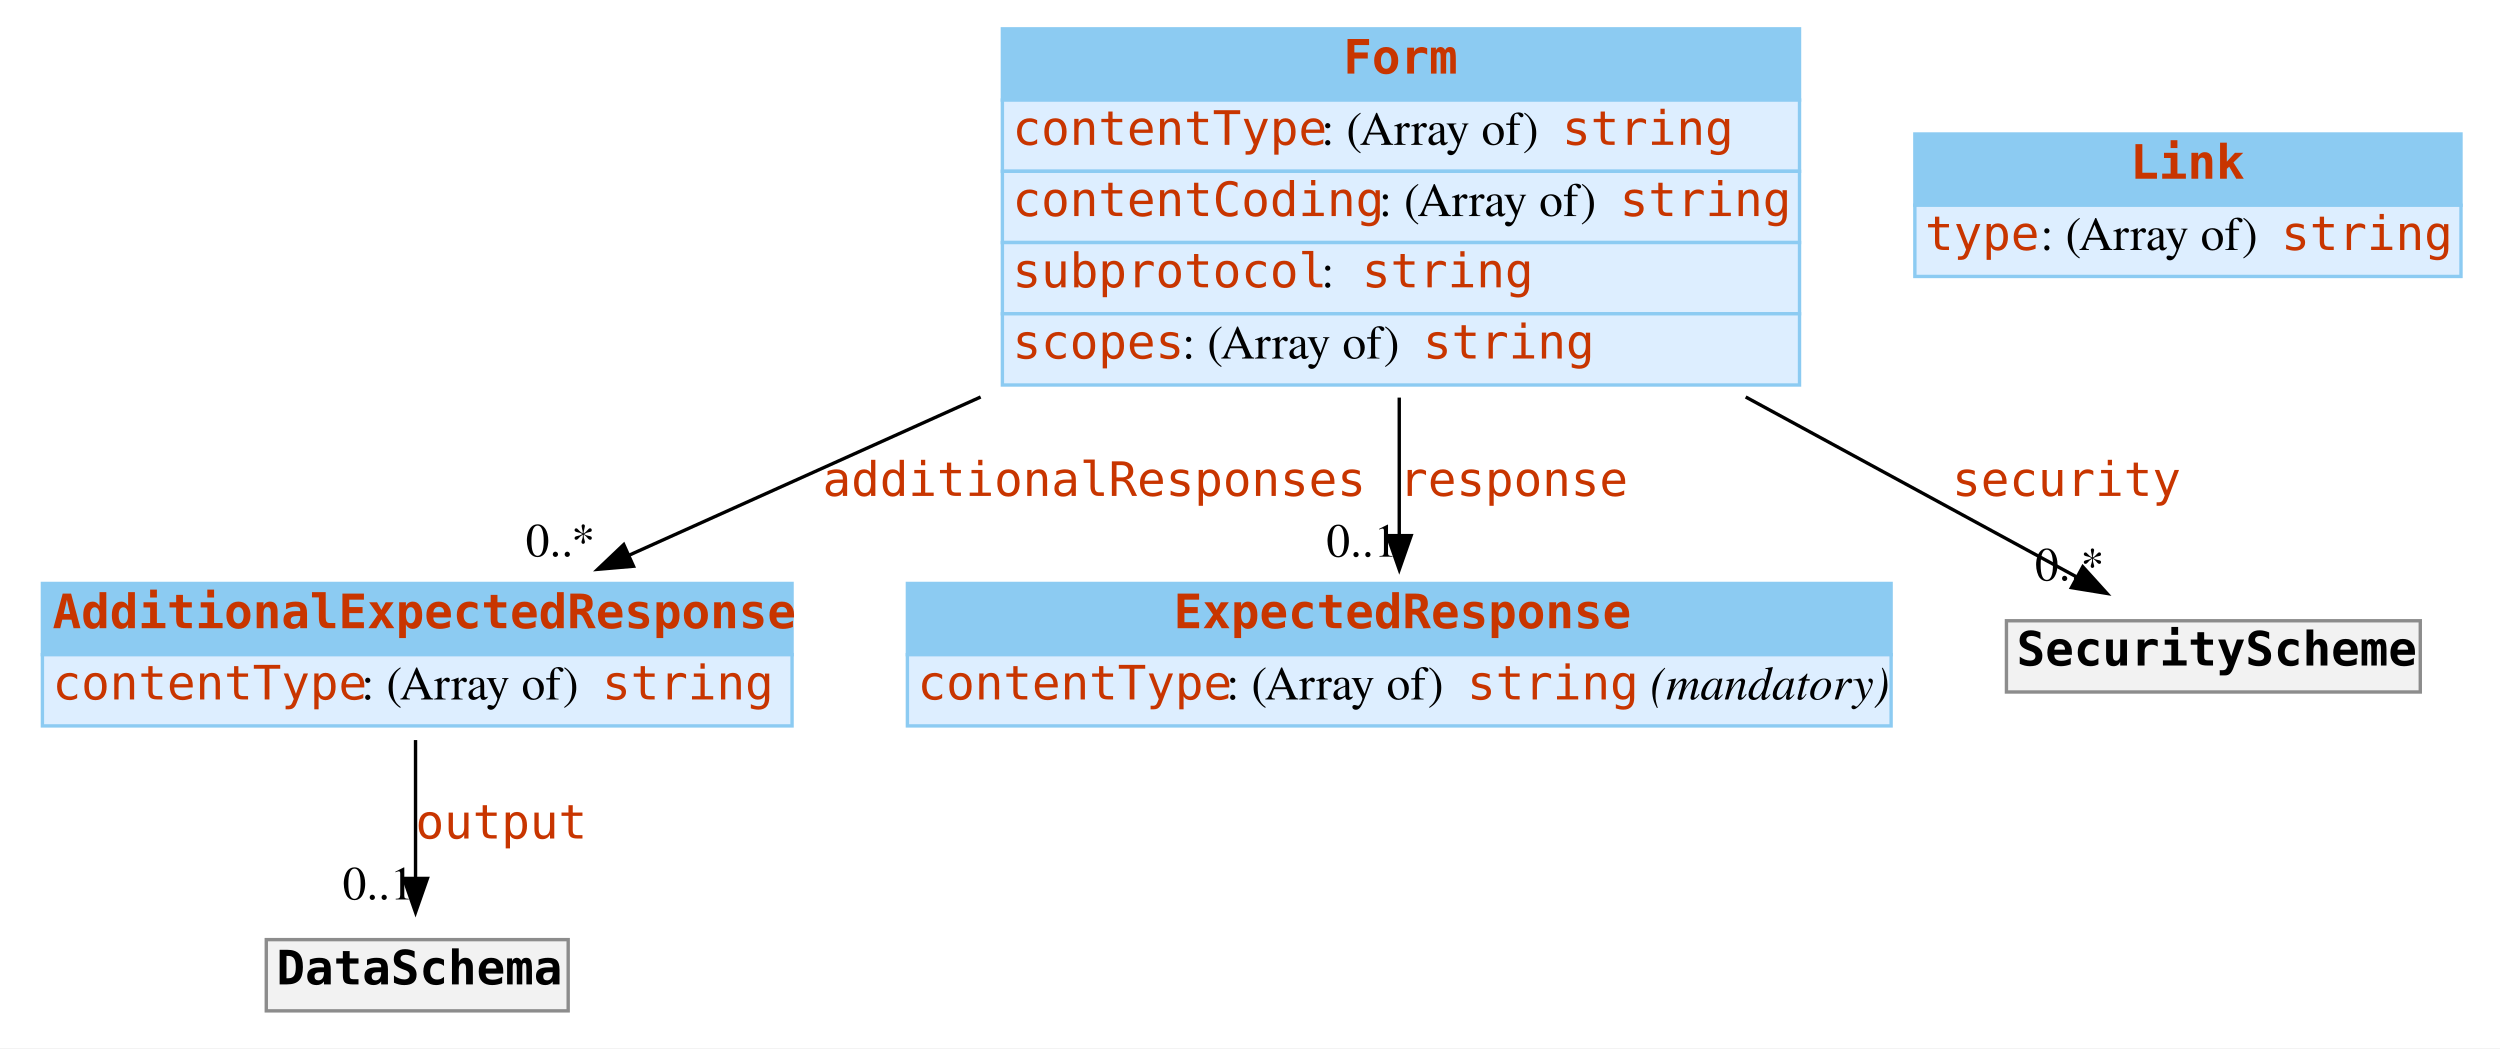
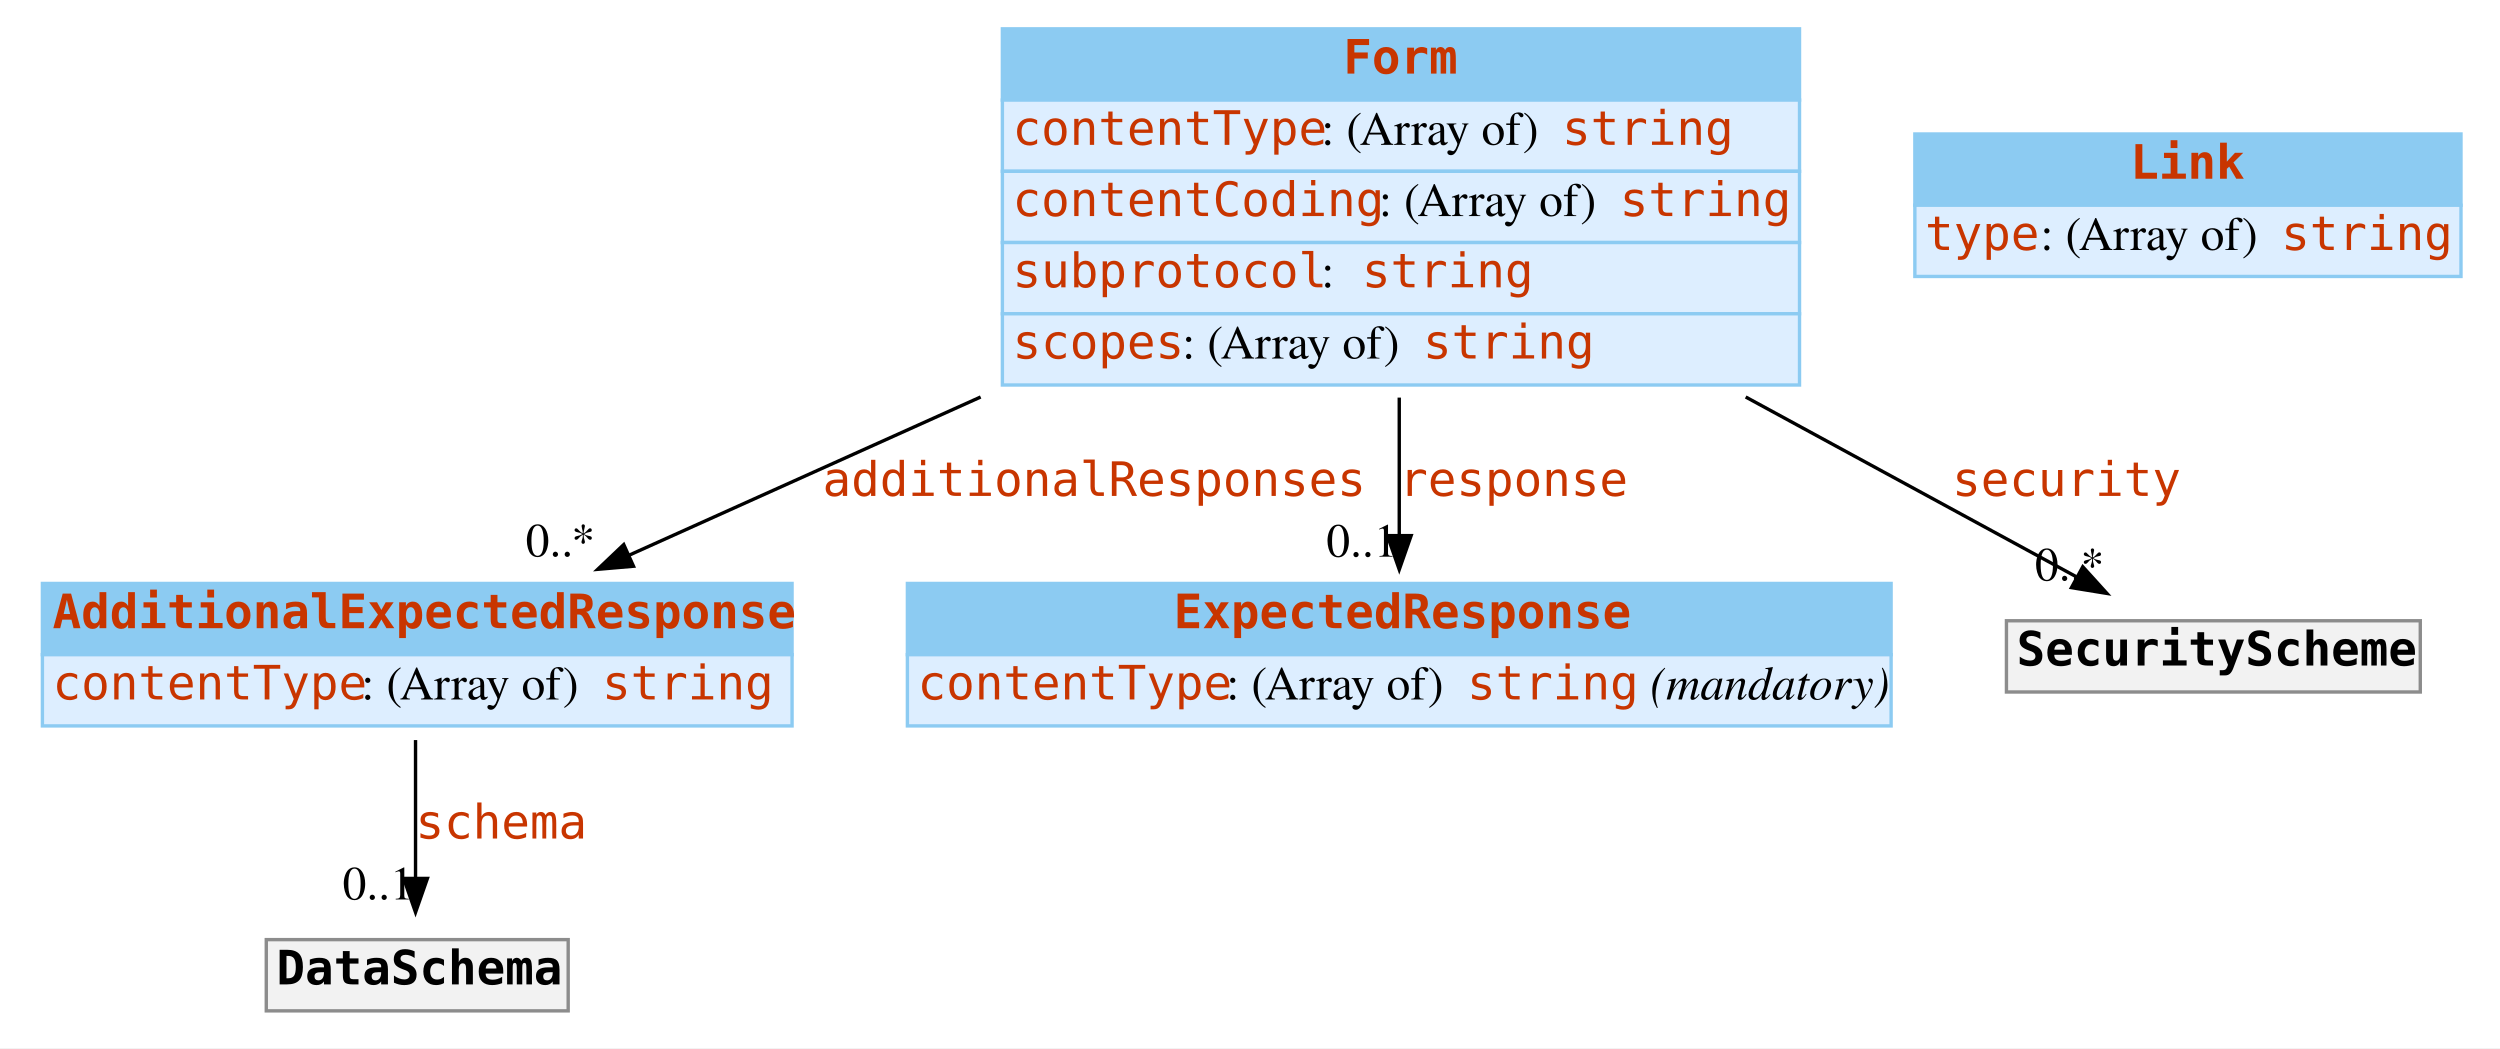
<svg xmlns="http://www.w3.org/2000/svg" width="737pt" height="309pt" viewBox="0.00 0.00 737.00 309.00">
  <g id="graph0" class="graph" transform="scale(1 1) rotate(0) translate(4 305)">
    <polygon fill="white" stroke="none" points="-4,4 -4,-305 733,-305 733,4 -4,4" />
    <g id="node1" class="node">
      <polygon fill="#8ccbf2" stroke="none" points="8.5,-112 8.5,-133 229.5,-133 229.5,-112 8.5,-112" />
      <polygon fill="none" stroke="#8ccbf2" points="8.5,-112 8.5,-133 229.5,-133 229.5,-112 8.5,-112" />
      <text text-anchor="start" x="11.5" y="-119.8" font-family="mono" font-weight="bold" font-size="14.00" fill="#c83500">AdditionalExpectedResponse</text>
      <polygon fill="#ddeeff" stroke="none" points="8.5,-91 8.5,-112 229.5,-112 229.5,-91 8.5,-91" />
      <polygon fill="none" stroke="#8ccbf2" points="8.5,-91 8.5,-112 229.5,-112 229.5,-91 8.5,-91" />
      <text text-anchor="start" x="11.5" y="-98.8" font-family="mono" font-size="14.00" fill="#c83500">contentType</text>
      <text text-anchor="start" x="102.5" y="-98.8" font-family="Times,serif" font-size="14.00"> : (Array of) </text>
      <text text-anchor="start" x="173.5" y="-98.8" font-family="mono" font-size="14.00" fill="#c83500">string</text>
    </g>
    <g id="node5" class="node">
      <polygon fill="#f2f2f2" stroke="none" points="74.5,-7 74.5,-28 163.5,-28 163.5,-7 74.5,-7" />
      <polygon fill="none" stroke="#8c8c8c" points="74.5,-7 74.5,-28 163.5,-28 163.5,-7 74.5,-7" />
      <text text-anchor="start" x="77.5" y="-14.8" font-family="mono" font-weight="bold" font-size="14.00">DataSchema</text>
    </g>
    <g id="edge1" class="edge">
      <path fill="none" stroke="black" d="M118.5,-86.828C118.5,-74.35 118.5,-59.083 118.5,-46.195" />
      <polygon fill="black" stroke="black" points="122,-46.042 118.5,-36.042 115,-46.042 122,-46.042" />
-       <text text-anchor="start" x="118.5" y="-57.8" font-family="mono" font-size="14.00" fill="#c83500">output</text>
+       <text text-anchor="start" x="118.5" y="-57.8" font-family="mono" font-size="14.00" fill="#c83500">schema</text>
      <text text-anchor="middle" x="107.5" y="-39.842" font-family="Times,serif" font-size="14.00">0..1</text>
    </g>
    <g id="node2" class="node">
      <polygon fill="#8ccbf2" stroke="none" points="263.5,-112 263.5,-133 553.5,-133 553.5,-112 263.5,-112" />
      <polygon fill="none" stroke="#8ccbf2" points="263.5,-112 263.5,-133 553.5,-133 553.5,-112 263.5,-112" />
      <text text-anchor="start" x="342" y="-119.8" font-family="mono" font-weight="bold" font-size="14.00" fill="#c83500">ExpectedResponse</text>
      <polygon fill="#ddeeff" stroke="none" points="263.5,-91 263.5,-112 553.5,-112 553.5,-91 263.5,-91" />
      <polygon fill="none" stroke="#8ccbf2" points="263.5,-91 263.5,-112 553.5,-112 553.5,-91 263.5,-91" />
      <text text-anchor="start" x="266.5" y="-98.8" font-family="mono" font-size="14.00" fill="#c83500">contentType</text>
      <text text-anchor="start" x="357.5" y="-98.8" font-family="Times,serif" font-size="14.00"> : (Array of) </text>
      <text text-anchor="start" x="428.5" y="-98.8" font-family="mono" font-size="14.00" fill="#c83500">string</text>
      <text text-anchor="start" x="478.5" y="-98.8" font-family="Times,serif" font-size="14.00"> </text>
      <text text-anchor="start" x="482.5" y="-98.8" font-family="Times,serif" font-style="italic" font-size="14.00">(mandatory)</text>
    </g>
    <g id="node3" class="node">
      <polygon fill="#8ccbf2" stroke="none" points="291.5,-275.5 291.5,-296.5 526.5,-296.5 526.5,-275.5 291.5,-275.5" />
      <polygon fill="none" stroke="#8ccbf2" points="291.5,-275.5 291.5,-296.5 526.5,-296.5 526.5,-275.5 291.5,-275.5" />
      <text text-anchor="start" x="392" y="-283.3" font-family="mono" font-weight="bold" font-size="14.00" fill="#c83500">Form</text>
      <polygon fill="#ddeeff" stroke="none" points="291.5,-254.5 291.5,-275.5 526.5,-275.5 526.5,-254.5 291.5,-254.5" />
      <polygon fill="none" stroke="#8ccbf2" points="291.5,-254.5 291.5,-275.5 526.5,-275.5 526.5,-254.5 291.5,-254.5" />
      <text text-anchor="start" x="294.5" y="-262.3" font-family="mono" font-size="14.00" fill="#c83500">contentType</text>
      <text text-anchor="start" x="385.5" y="-262.3" font-family="Times,serif" font-size="14.00"> : (Array of) </text>
      <text text-anchor="start" x="456.5" y="-262.3" font-family="mono" font-size="14.00" fill="#c83500">string</text>
      <polygon fill="#ddeeff" stroke="none" points="291.5,-233.5 291.5,-254.5 526.5,-254.5 526.5,-233.5 291.5,-233.5" />
      <polygon fill="none" stroke="#8ccbf2" points="291.5,-233.5 291.5,-254.5 526.5,-254.5 526.5,-233.5 291.5,-233.5" />
      <text text-anchor="start" x="294.5" y="-241.3" font-family="mono" font-size="14.00" fill="#c83500">contentCoding</text>
      <text text-anchor="start" x="402.5" y="-241.3" font-family="Times,serif" font-size="14.00"> : (Array of) </text>
      <text text-anchor="start" x="473.5" y="-241.3" font-family="mono" font-size="14.00" fill="#c83500">string</text>
      <polygon fill="#ddeeff" stroke="none" points="291.5,-212.5 291.5,-233.5 526.5,-233.5 526.5,-212.5 291.5,-212.5" />
      <polygon fill="none" stroke="#8ccbf2" points="291.5,-212.5 291.5,-233.5 526.5,-233.5 526.5,-212.5 291.5,-212.5" />
      <text text-anchor="start" x="294.5" y="-220.3" font-family="mono" font-size="14.00" fill="#c83500">subprotocol</text>
      <text text-anchor="start" x="385.5" y="-220.3" font-family="Times,serif" font-size="14.00"> : </text>
      <text text-anchor="start" x="397.5" y="-220.3" font-family="mono" font-size="14.00" fill="#c83500">string</text>
      <polygon fill="#ddeeff" stroke="none" points="291.5,-191.5 291.5,-212.5 526.5,-212.5 526.5,-191.5 291.5,-191.5" />
      <polygon fill="none" stroke="#8ccbf2" points="291.5,-191.5 291.5,-212.5 526.5,-212.5 526.5,-191.5 291.5,-191.5" />
      <text text-anchor="start" x="294.5" y="-199.3" font-family="mono" font-size="14.00" fill="#c83500">scopes</text>
      <text text-anchor="start" x="344.5" y="-199.3" font-family="Times,serif" font-size="14.00"> : (Array of) </text>
      <text text-anchor="start" x="415.5" y="-199.3" font-family="mono" font-size="14.00" fill="#c83500">string</text>
    </g>
    <g id="edge4" class="edge">
      <path fill="none" stroke="black" d="M285.093,-187.967C249.328,-171.873 211.77,-154.971 181.387,-141.299" />
      <polygon fill="black" stroke="black" points="182.753,-138.076 172.198,-137.164 179.881,-144.459 182.753,-138.076" />
      <text text-anchor="start" x="238.5" y="-158.8" font-family="mono" font-size="14.00" fill="#c83500">additionalResponses</text>
      <text text-anchor="middle" x="161.198" y="-140.964" font-family="Times,serif" font-size="14.00">0..*</text>
    </g>
    <g id="edge2" class="edge">
      <path fill="none" stroke="black" d="M408.5,-187.778C408.5,-174.061 408.5,-159.77 408.5,-147.401" />
      <polygon fill="black" stroke="black" points="412,-147.088 408.5,-137.088 405,-147.088 412,-147.088" />
      <text text-anchor="start" x="408.5" y="-158.8" font-family="mono" font-size="14.00" fill="#c83500">response</text>
      <text text-anchor="middle" x="397.5" y="-140.888" font-family="Times,serif" font-size="14.00">0..1</text>
    </g>
    <g id="node6" class="node">
      <polygon fill="#f2f2f2" stroke="none" points="587.5,-101 587.5,-122 709.5,-122 709.5,-101 587.5,-101" />
      <polygon fill="none" stroke="#8c8c8c" points="587.5,-101 587.5,-122 709.5,-122 709.5,-101 587.5,-101" />
      <text text-anchor="start" x="590.5" y="-108.8" font-family="mono" font-weight="bold" font-size="14.00">SecurityScheme</text>
    </g>
    <g id="edge3" class="edge">
      <path fill="none" stroke="black" d="M510.63,-187.967C544.982,-169.288 581.332,-149.523 608.079,-134.979" />
      <polygon fill="black" stroke="black" points="610.007,-137.915 617.12,-130.063 606.663,-131.765 610.007,-137.915" />
      <text text-anchor="start" x="571.5" y="-158.8" font-family="mono" font-size="14.00" fill="#c83500">security</text>
      <text text-anchor="middle" x="606.12" y="-133.863" font-family="Times,serif" font-size="14.00">0..*</text>
    </g>
    <g id="node4" class="node">
      <polygon fill="#8ccbf2" stroke="none" points="560.5,-244.5 560.5,-265.5 721.5,-265.5 721.5,-244.5 560.5,-244.5" />
      <polygon fill="none" stroke="#8ccbf2" points="560.5,-244.5 560.5,-265.5 721.5,-265.5 721.5,-244.5 560.5,-244.5" />
      <text text-anchor="start" x="624" y="-252.3" font-family="mono" font-weight="bold" font-size="14.00" fill="#c83500">Link</text>
      <polygon fill="#ddeeff" stroke="none" points="560.5,-223.5 560.5,-244.5 721.5,-244.5 721.5,-223.5 560.5,-223.5" />
      <polygon fill="none" stroke="#8ccbf2" points="560.5,-223.5 560.5,-244.5 721.5,-244.5 721.5,-223.5 560.5,-223.5" />
      <text text-anchor="start" x="563.5" y="-231.3" font-family="mono" font-size="14.00" fill="#c83500">type</text>
      <text text-anchor="start" x="597.5" y="-231.3" font-family="Times,serif" font-size="14.00"> : (Array of) </text>
      <text text-anchor="start" x="668.5" y="-231.3" font-family="mono" font-size="14.00" fill="#c83500">string</text>
    </g>
  </g>
</svg>
